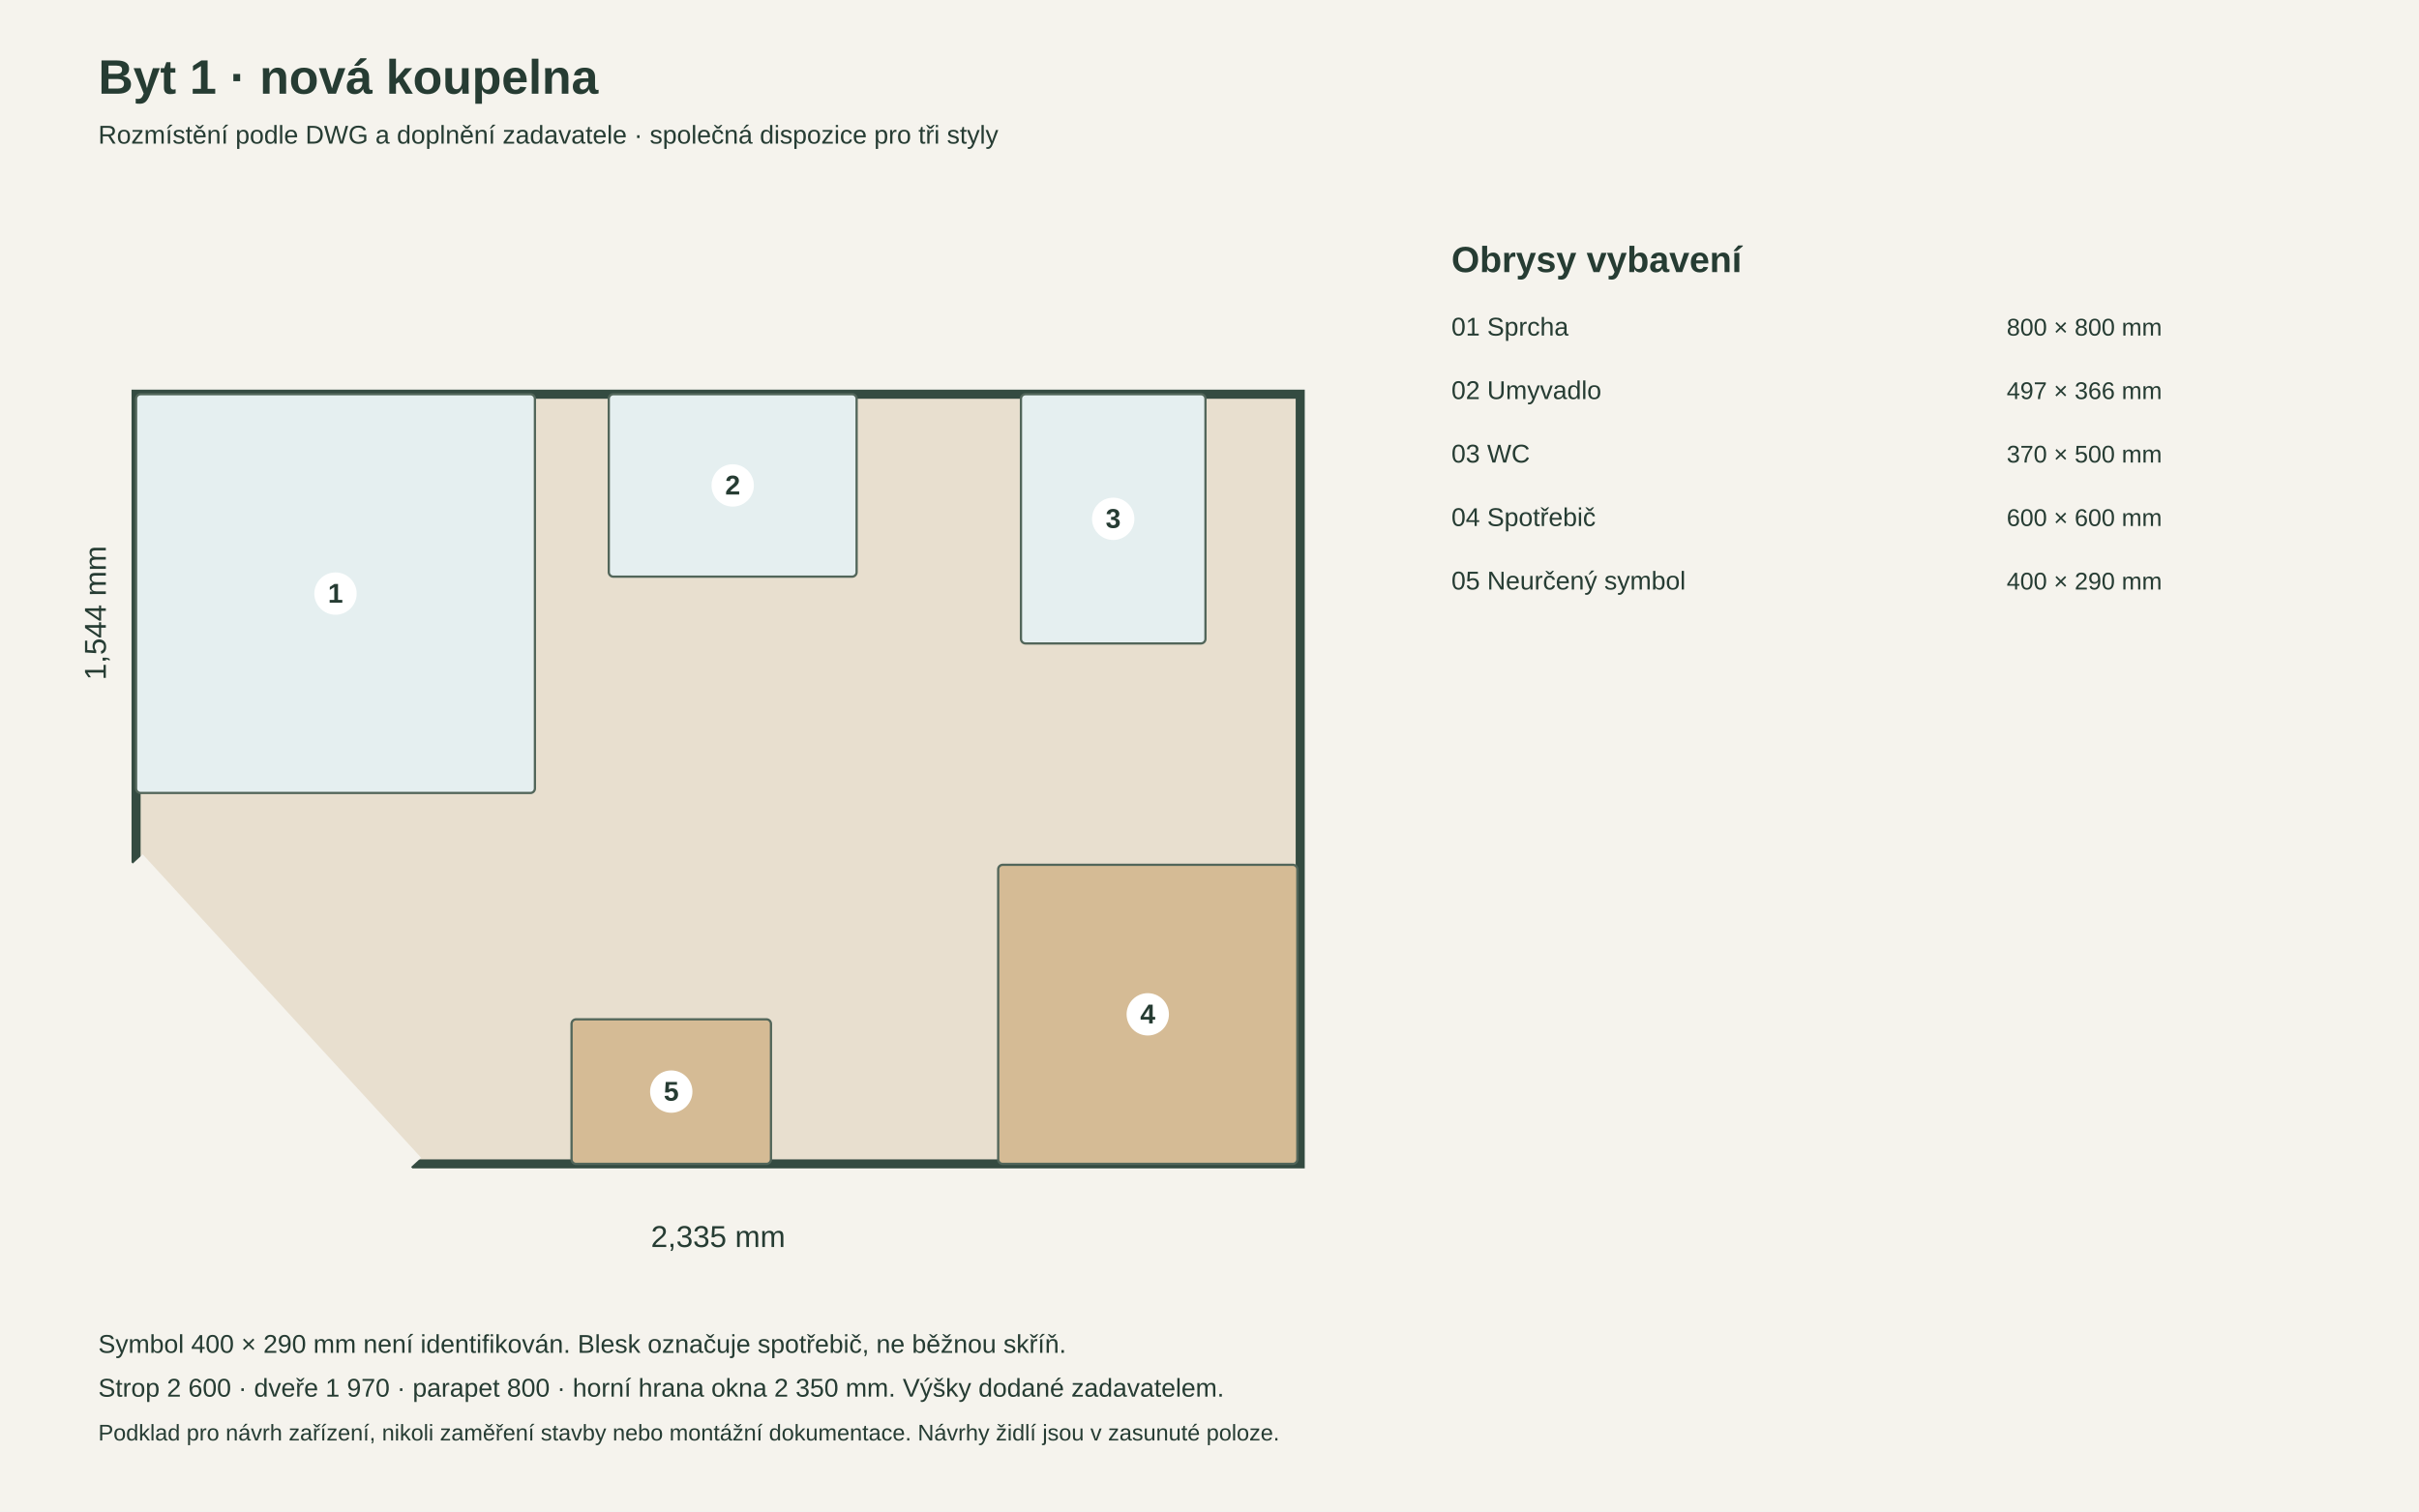
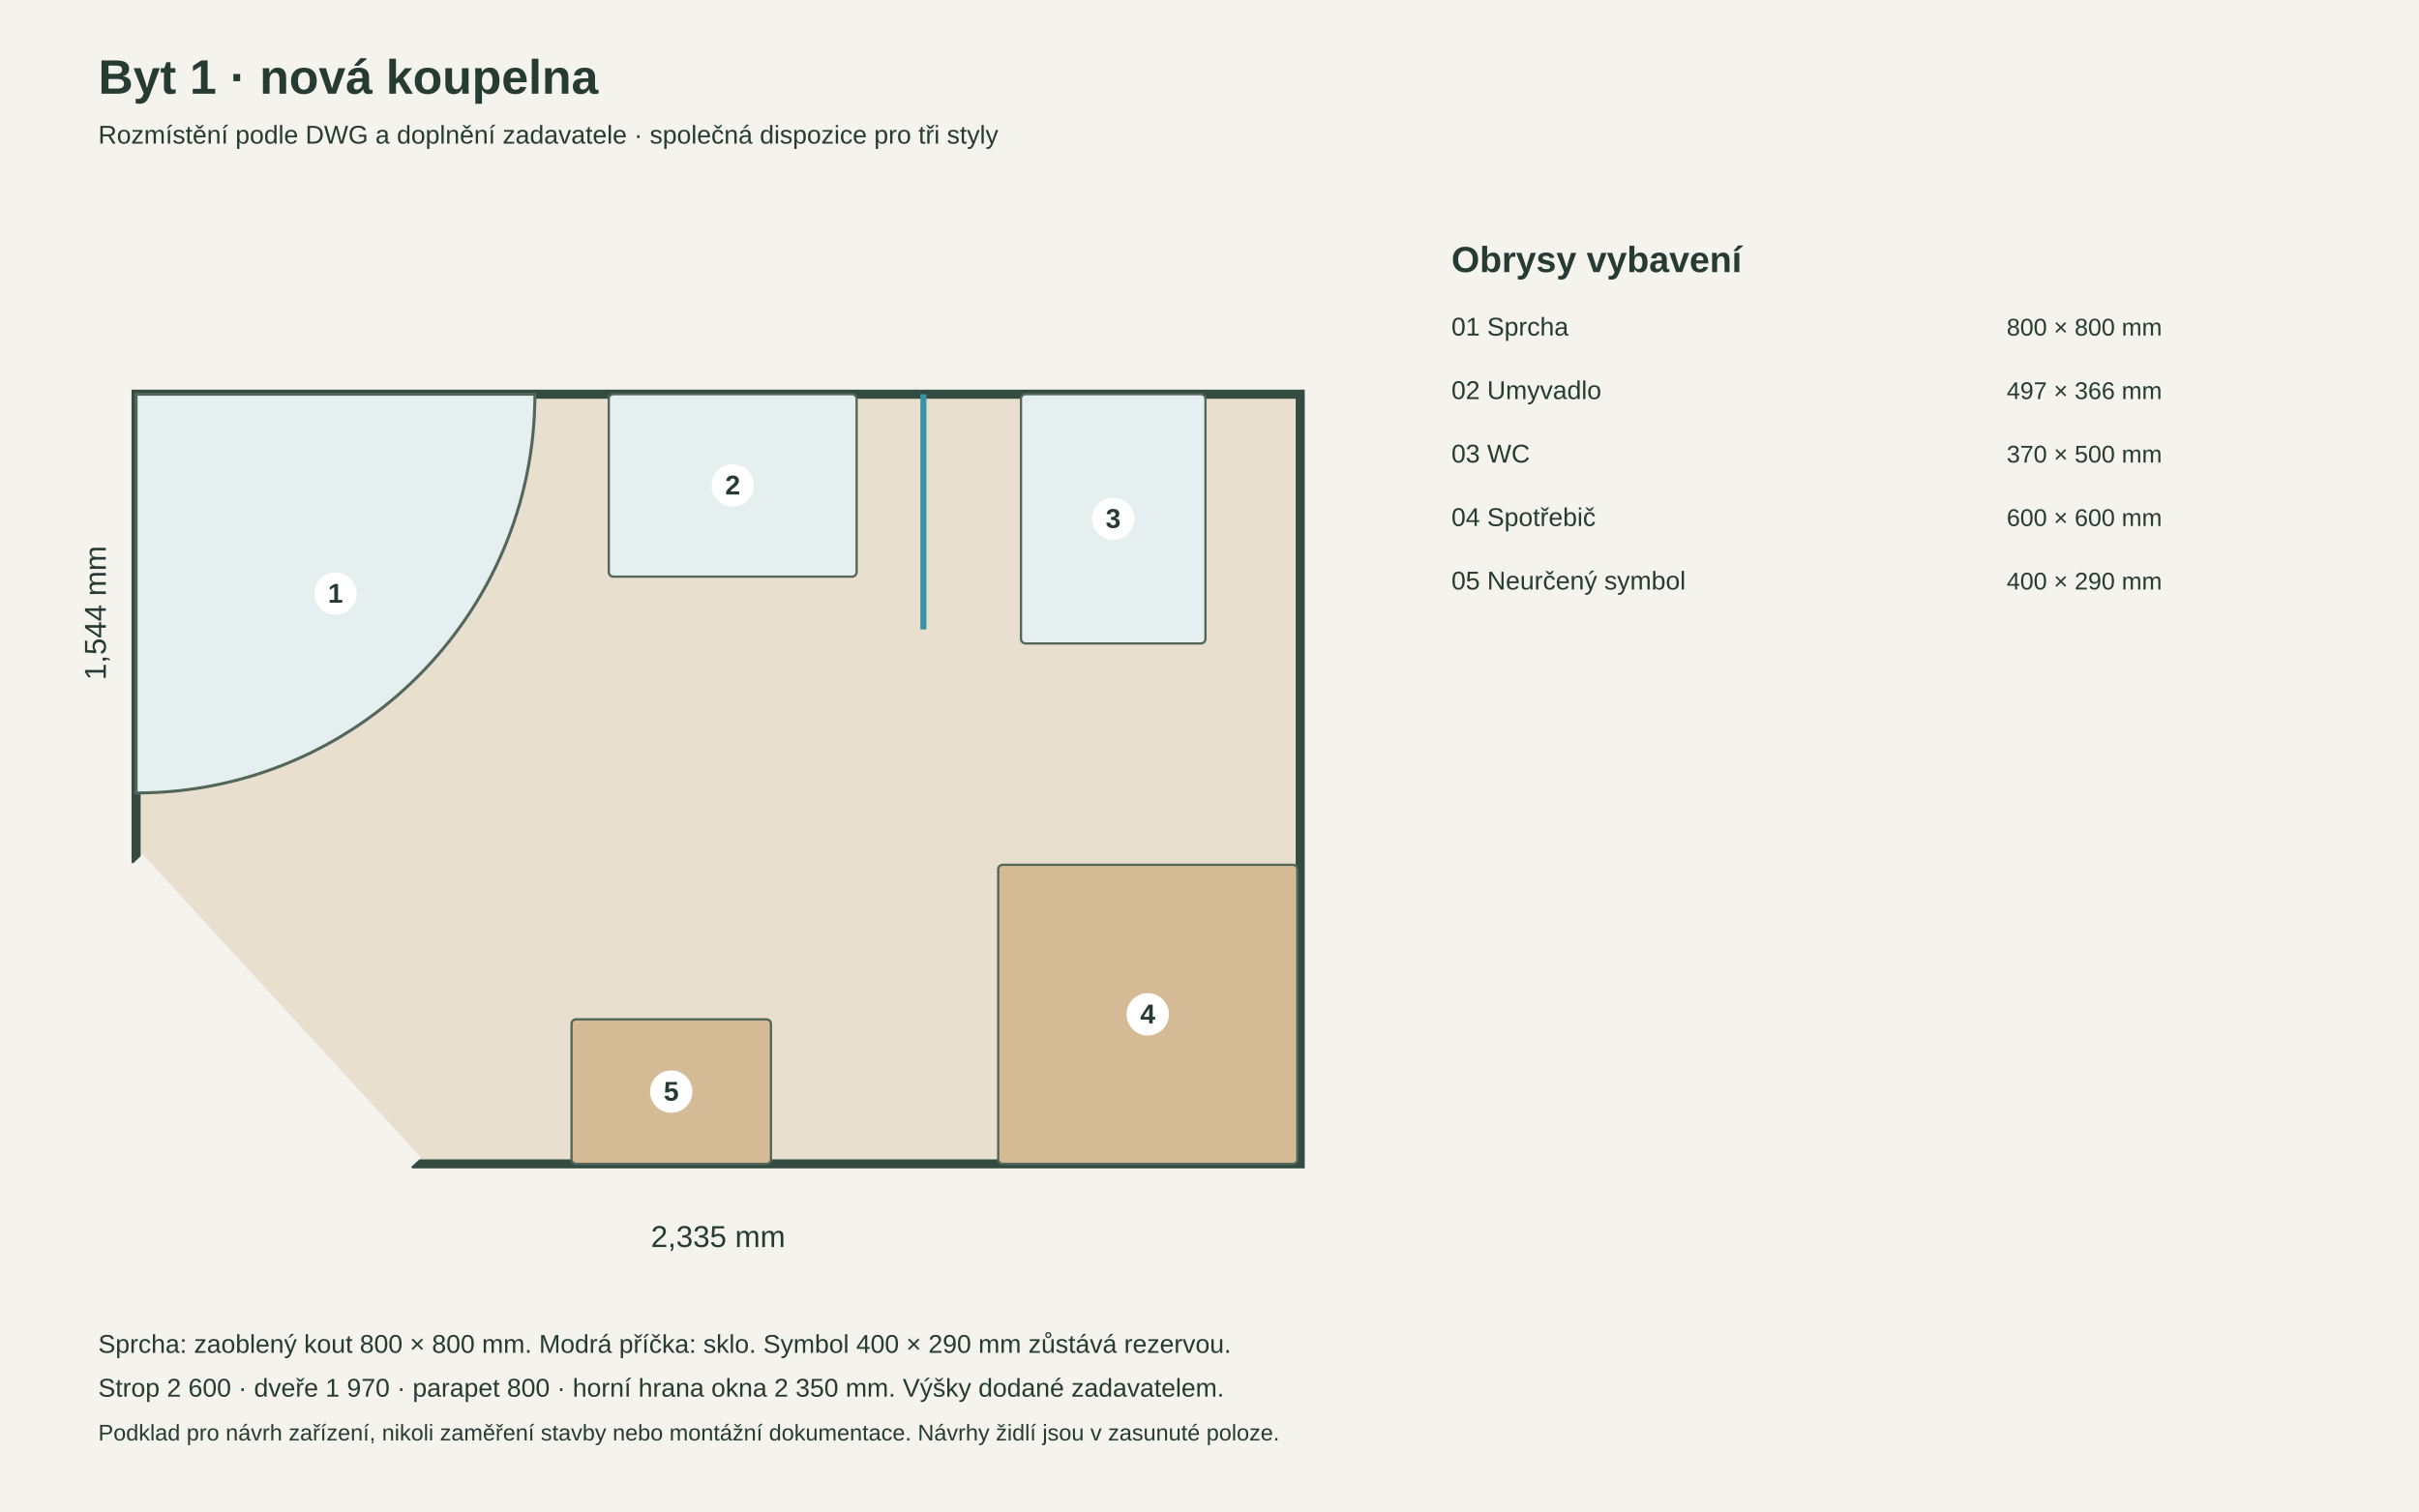
<svg xmlns="http://www.w3.org/2000/svg" width="1600" height="1000" viewBox="0 0 1600 1000">
  <rect width="1600" height="1000" fill="#f5f3ed" />
  <style>text{font-family:Arial,sans-serif;fill:#263c33}.sm{font-size:16px}.n{font-size:18px;font-weight:bold}</style>
  <text font-family="Helvetica" x="65" y="62" font-size="32" font-weight="bold">Byt 1 · nová koupelna</text>
  <text font-family="Helvetica" x="65" y="95" font-size="17">Rozmístění podle DWG a doplnění zadavatele · společná dispozice pro tři styly</text>
  <polygon points="90.0,260.8 860.0,260.8 860.0,770.0 274.1,770.0 90.0,569.3" fill="#e8dfcf" stroke="#344b41" stroke-width="6" />
  <path d="M90.0,569.299 L274.134,770.0" stroke="#f5f3ed" stroke-width="12" />
-   <rect x="90.0" y="260.811" width="263.812" height="263.812" rx="3" fill="#e5eff0" stroke="#52665a" stroke-width="1.5" />
+   <path d="M610.771,260.811 L610.771,416.46" stroke="#3b93a8" stroke-width="4" />
+   <path d="M90.0,260.811 L353.812,260.811 A263.812,263.812 0 0 1 90.0,524.622 Z" fill="#e5eff0" stroke="#52665a" stroke-width="2" />
  <circle cx="221.906" cy="392.716" r="14" fill="#fff" />
  <text font-family="Helvetica" x="221.906" y="398.716" text-anchor="middle" class="n">1</text>
  <rect x="402.666" y="260.811" width="163.929" height="120.697" rx="3" fill="#e5eff0" stroke="#52665a" stroke-width="1.5" />
  <circle cx="484.631" cy="321.159" r="14" fill="#fff" />
  <text font-family="Helvetica" x="484.631" y="327.159" text-anchor="middle" class="n">2</text>
  <rect x="675.299" y="260.811" width="122.026" height="164.882" rx="3" fill="#e5eff0" stroke="#52665a" stroke-width="1.5" />
  <circle cx="736.312" cy="343.252" r="14" fill="#fff" />
  <text font-family="Helvetica" x="736.312" y="349.252" text-anchor="middle" class="n">3</text>
  <rect x="660.235" y="572.141" width="197.859" height="197.859" rx="3" fill="#d5bb95" stroke="#52665a" stroke-width="1.5" />
  <circle cx="759.165" cy="671.071" r="14" fill="#fff" />
  <text font-family="Helvetica" x="759.165" y="677.071" text-anchor="middle" class="n">4</text>
  <rect x="378.039" y="674.368" width="131.906" height="95.632" rx="3" fill="#d5bb95" stroke="#52665a" stroke-width="1.5" />
  <circle cx="443.992" cy="722.184" r="14" fill="#fff" />
  <text font-family="Helvetica" x="443.992" y="728.184" text-anchor="middle" class="n">5</text>
  <text font-family="Helvetica" x="475.0" y="825" font-size="20" text-anchor="middle">2,335 mm</text>
  <text font-family="Helvetica" x="70" y="450" font-size="20" transform="rotate(-90 70 450)">1,544 mm</text>
  <text font-family="Helvetica" x="960" y="180" font-size="24" font-weight="bold">Obrysy vybavení</text>
  <text font-family="Helvetica" x="960" y="222" font-size="17">01  Sprcha</text>
  <text font-family="Helvetica" x="1430" y="222" text-anchor="end" class="sm">800 × 800 mm</text>
  <text font-family="Helvetica" x="960" y="264" font-size="17">02  Umyvadlo</text>
  <text font-family="Helvetica" x="1430" y="264" text-anchor="end" class="sm">497 × 366 mm</text>
  <text font-family="Helvetica" x="960" y="306" font-size="17">03  WC</text>
  <text font-family="Helvetica" x="1430" y="306" text-anchor="end" class="sm">370 × 500 mm</text>
  <text font-family="Helvetica" x="960" y="348" font-size="17">04  Spotřebič</text>
  <text font-family="Helvetica" x="1430" y="348" text-anchor="end" class="sm">600 × 600 mm</text>
  <text font-family="Helvetica" x="960" y="390" font-size="17">05  Neurčený symbol</text>
  <text font-family="Helvetica" x="1430" y="390" text-anchor="end" class="sm">400 × 290 mm</text>
-   <text font-family="Helvetica" x="65" y="895" font-size="17">Symbol 400 × 290 mm není identifikován. Blesk označuje spotřebič, ne běžnou skříň.</text>
+   <text font-family="Helvetica" x="65" y="895" font-size="17">Sprcha: zaoblený kout 800 × 800 mm. Modrá příčka: sklo. Symbol 400 × 290 mm zůstává rezervou.</text>
  <text font-family="Helvetica" x="65" y="924" font-size="17">Strop 2 600 · dveře 1 970 · parapet 800 · horní hrana okna 2 350 mm. Výšky dodané zadavatelem.</text>
  <text font-family="Helvetica" x="65" y="953" font-size="15">Podklad pro návrh zařízení, nikoli zaměření stavby nebo montážní dokumentace. Návrhy židlí jsou v zasunuté poloze.</text>
</svg>
